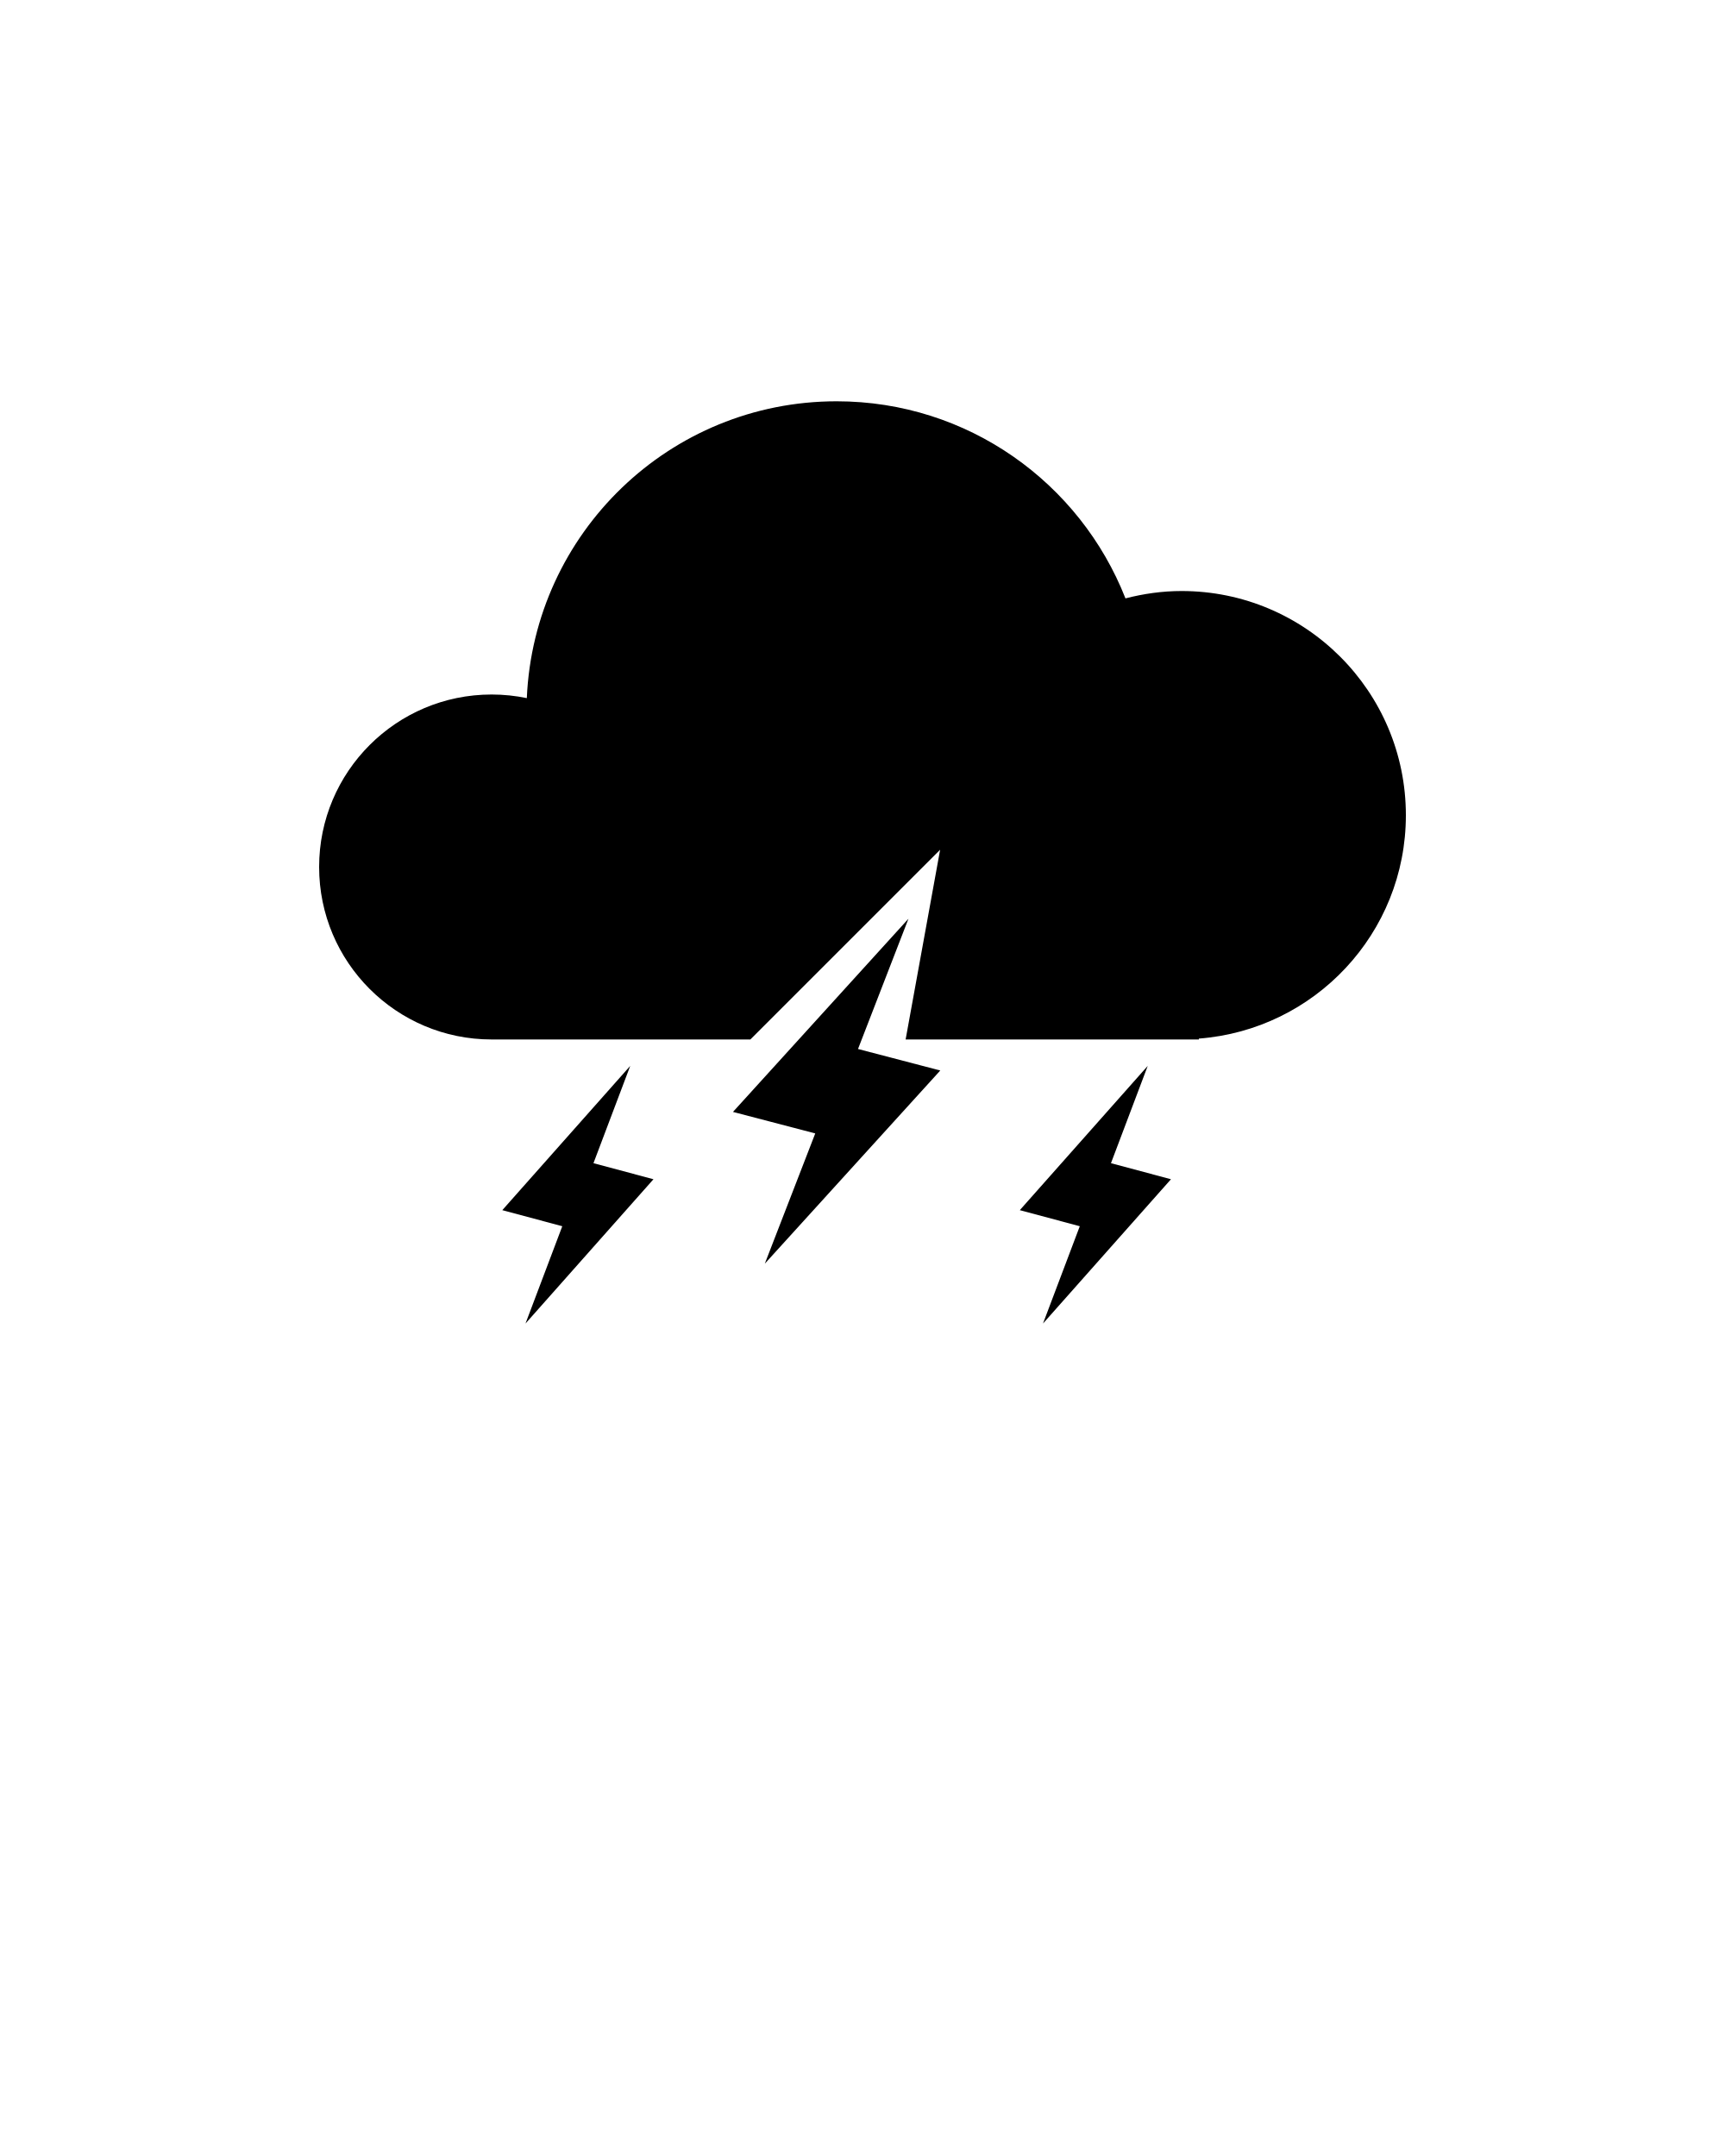
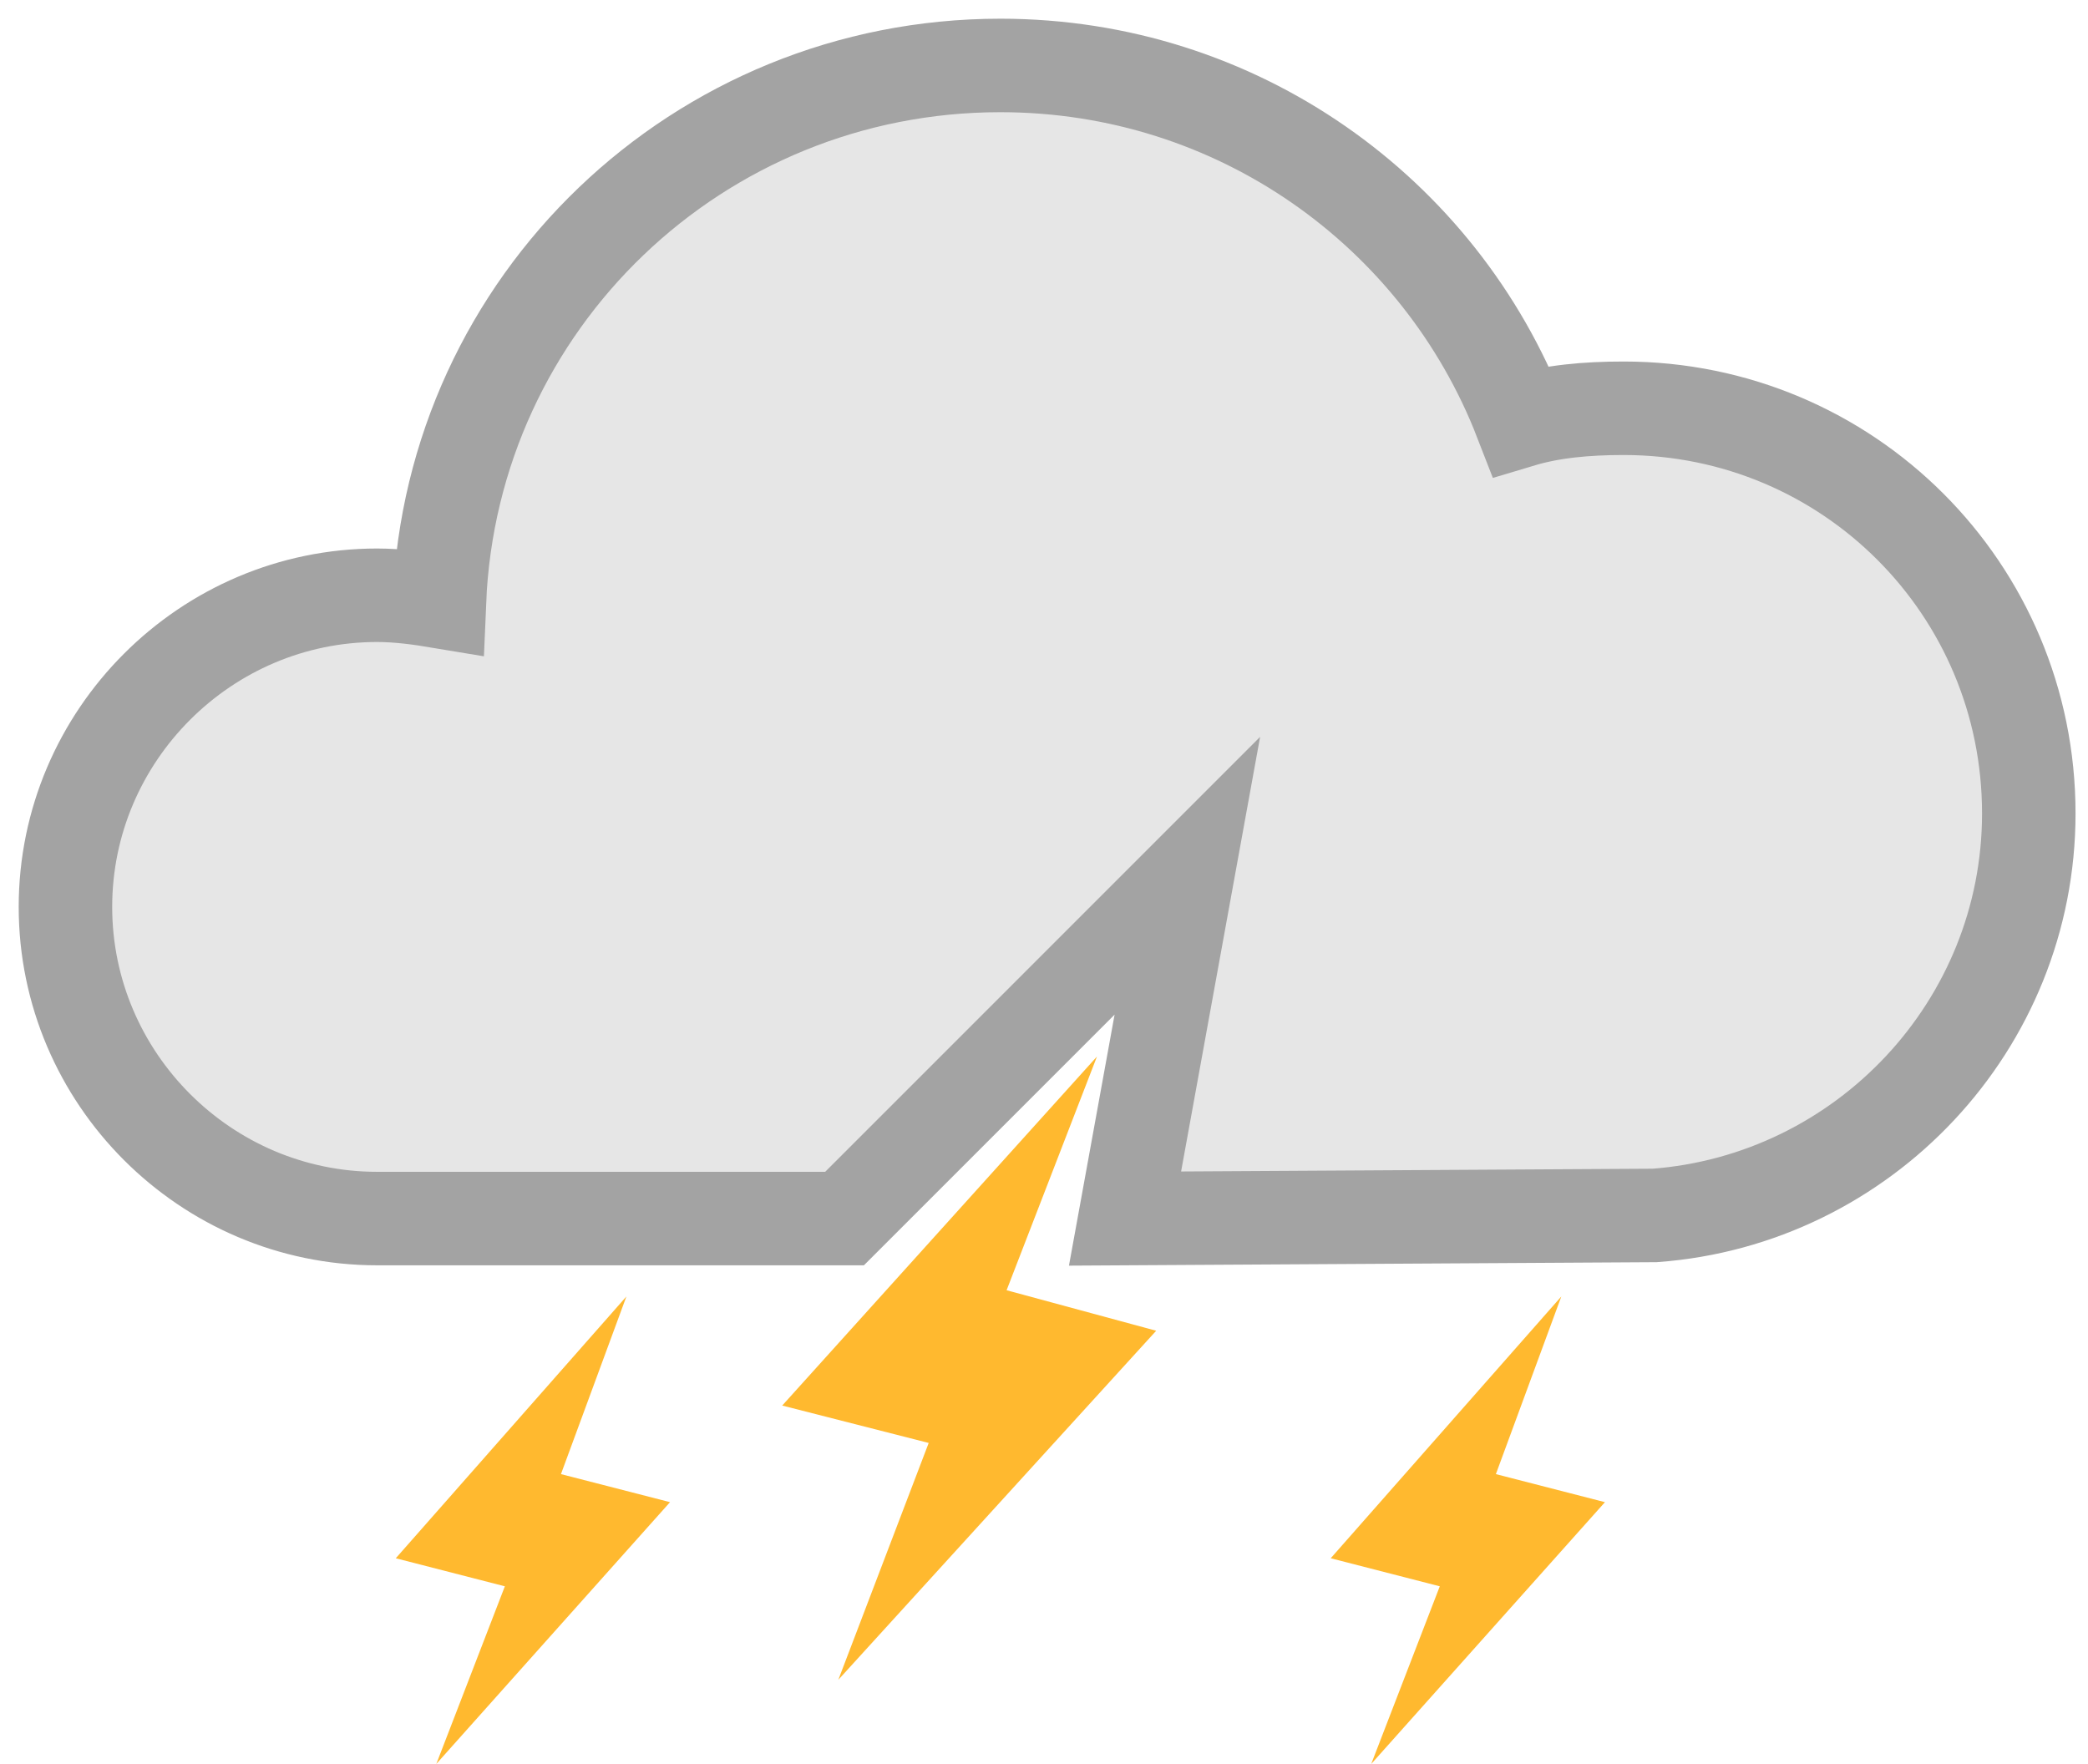
- <svg xmlns="http://www.w3.org/2000/svg" version="1.1" x="0px" y="0px" viewBox="0 0 100 125" enable-background="new 0 0 100 100" xml:space="preserve">
-   <path fill-rule="evenodd" clip-rule="evenodd" fill="#000000" d="M69.5,60.215v0.051h-17l0,0l2-11l-11,11l0,0h-15  c-5.522,0-10-4.478-10-10c0-5.523,4.478-10,10-10c0.699,0,1.381,0.073,2.04,0.209c0.417-9.571,8.286-17.209,17.96-17.209  c7.619,0,14.117,4.741,16.744,11.427c1.043-0.269,2.13-0.427,3.256-0.427c7.18,0,13,5.82,13,13  C81.5,54.107,76.211,59.703,69.5,60.215z M36.536,61.797l-2.132,5.641l3.478,0.932l-7.418,8.365l2.132-5.641l-3.477-0.932  L36.536,61.797z M52.664,53.266l-2.924,7.552l4.769,1.247L44.336,73.266l2.925-7.553l-4.77-1.247L52.664,53.266z M66.536,61.797  l-2.132,5.641l3.478,0.932l-7.418,8.365l2.132-5.641l-3.477-0.932L66.536,61.797z" />
+ <svg xmlns="http://www.w3.org/2000/svg" version="1.1" id="Layer_1" x="0px" y="0px" viewBox="0 0 67 56.6" style="enable-background:new 0 0 67 56.6;" xml:space="preserve">
+   <style type="text/css">
+ 	.st0{fill-rule:evenodd;clip-rule:evenodd;fill:#E6E6E6;stroke:#A3A3A3;stroke-width:3;stroke-miterlimit:10;}
+ 	.st1{fill-rule:evenodd;clip-rule:evenodd;fill:#FFB92F;}
+ </style>
+   <path class="st0" d="M53.1,39L53.1,39l-17,0.1l0,0l2-11l-11,11l0,0h-15c-5.5,0-10-4.5-10-10c0-5.5,4.5-10,10-10c0.7,0,1.4,0.1,2,0.2  c0.4-9.6,8.3-17.2,18-17.2c7.6,0,14.1,4.7,16.7,11.4c1-0.3,2.1-0.4,3.3-0.4c7.2,0,13,5.8,13,13C65.1,32.9,59.8,38.5,53.1,39z" />
+   <polygon class="st1" points="20.1,41.6 18,47.3 21.5,48.2 14,56.6 16.2,50.9 12.7,50 " />
+   <polygon class="st1" points="35.2,33.9 32.3,41.4 37.1,42.7 26.9,53.9 29.8,46.3 25.1,45.1 " />
+   <polygon class="st1" points="50.1,41.6 48,47.3 51.5,48.2 44,56.6 46.2,50.9 42.7,50 " />
</svg>
